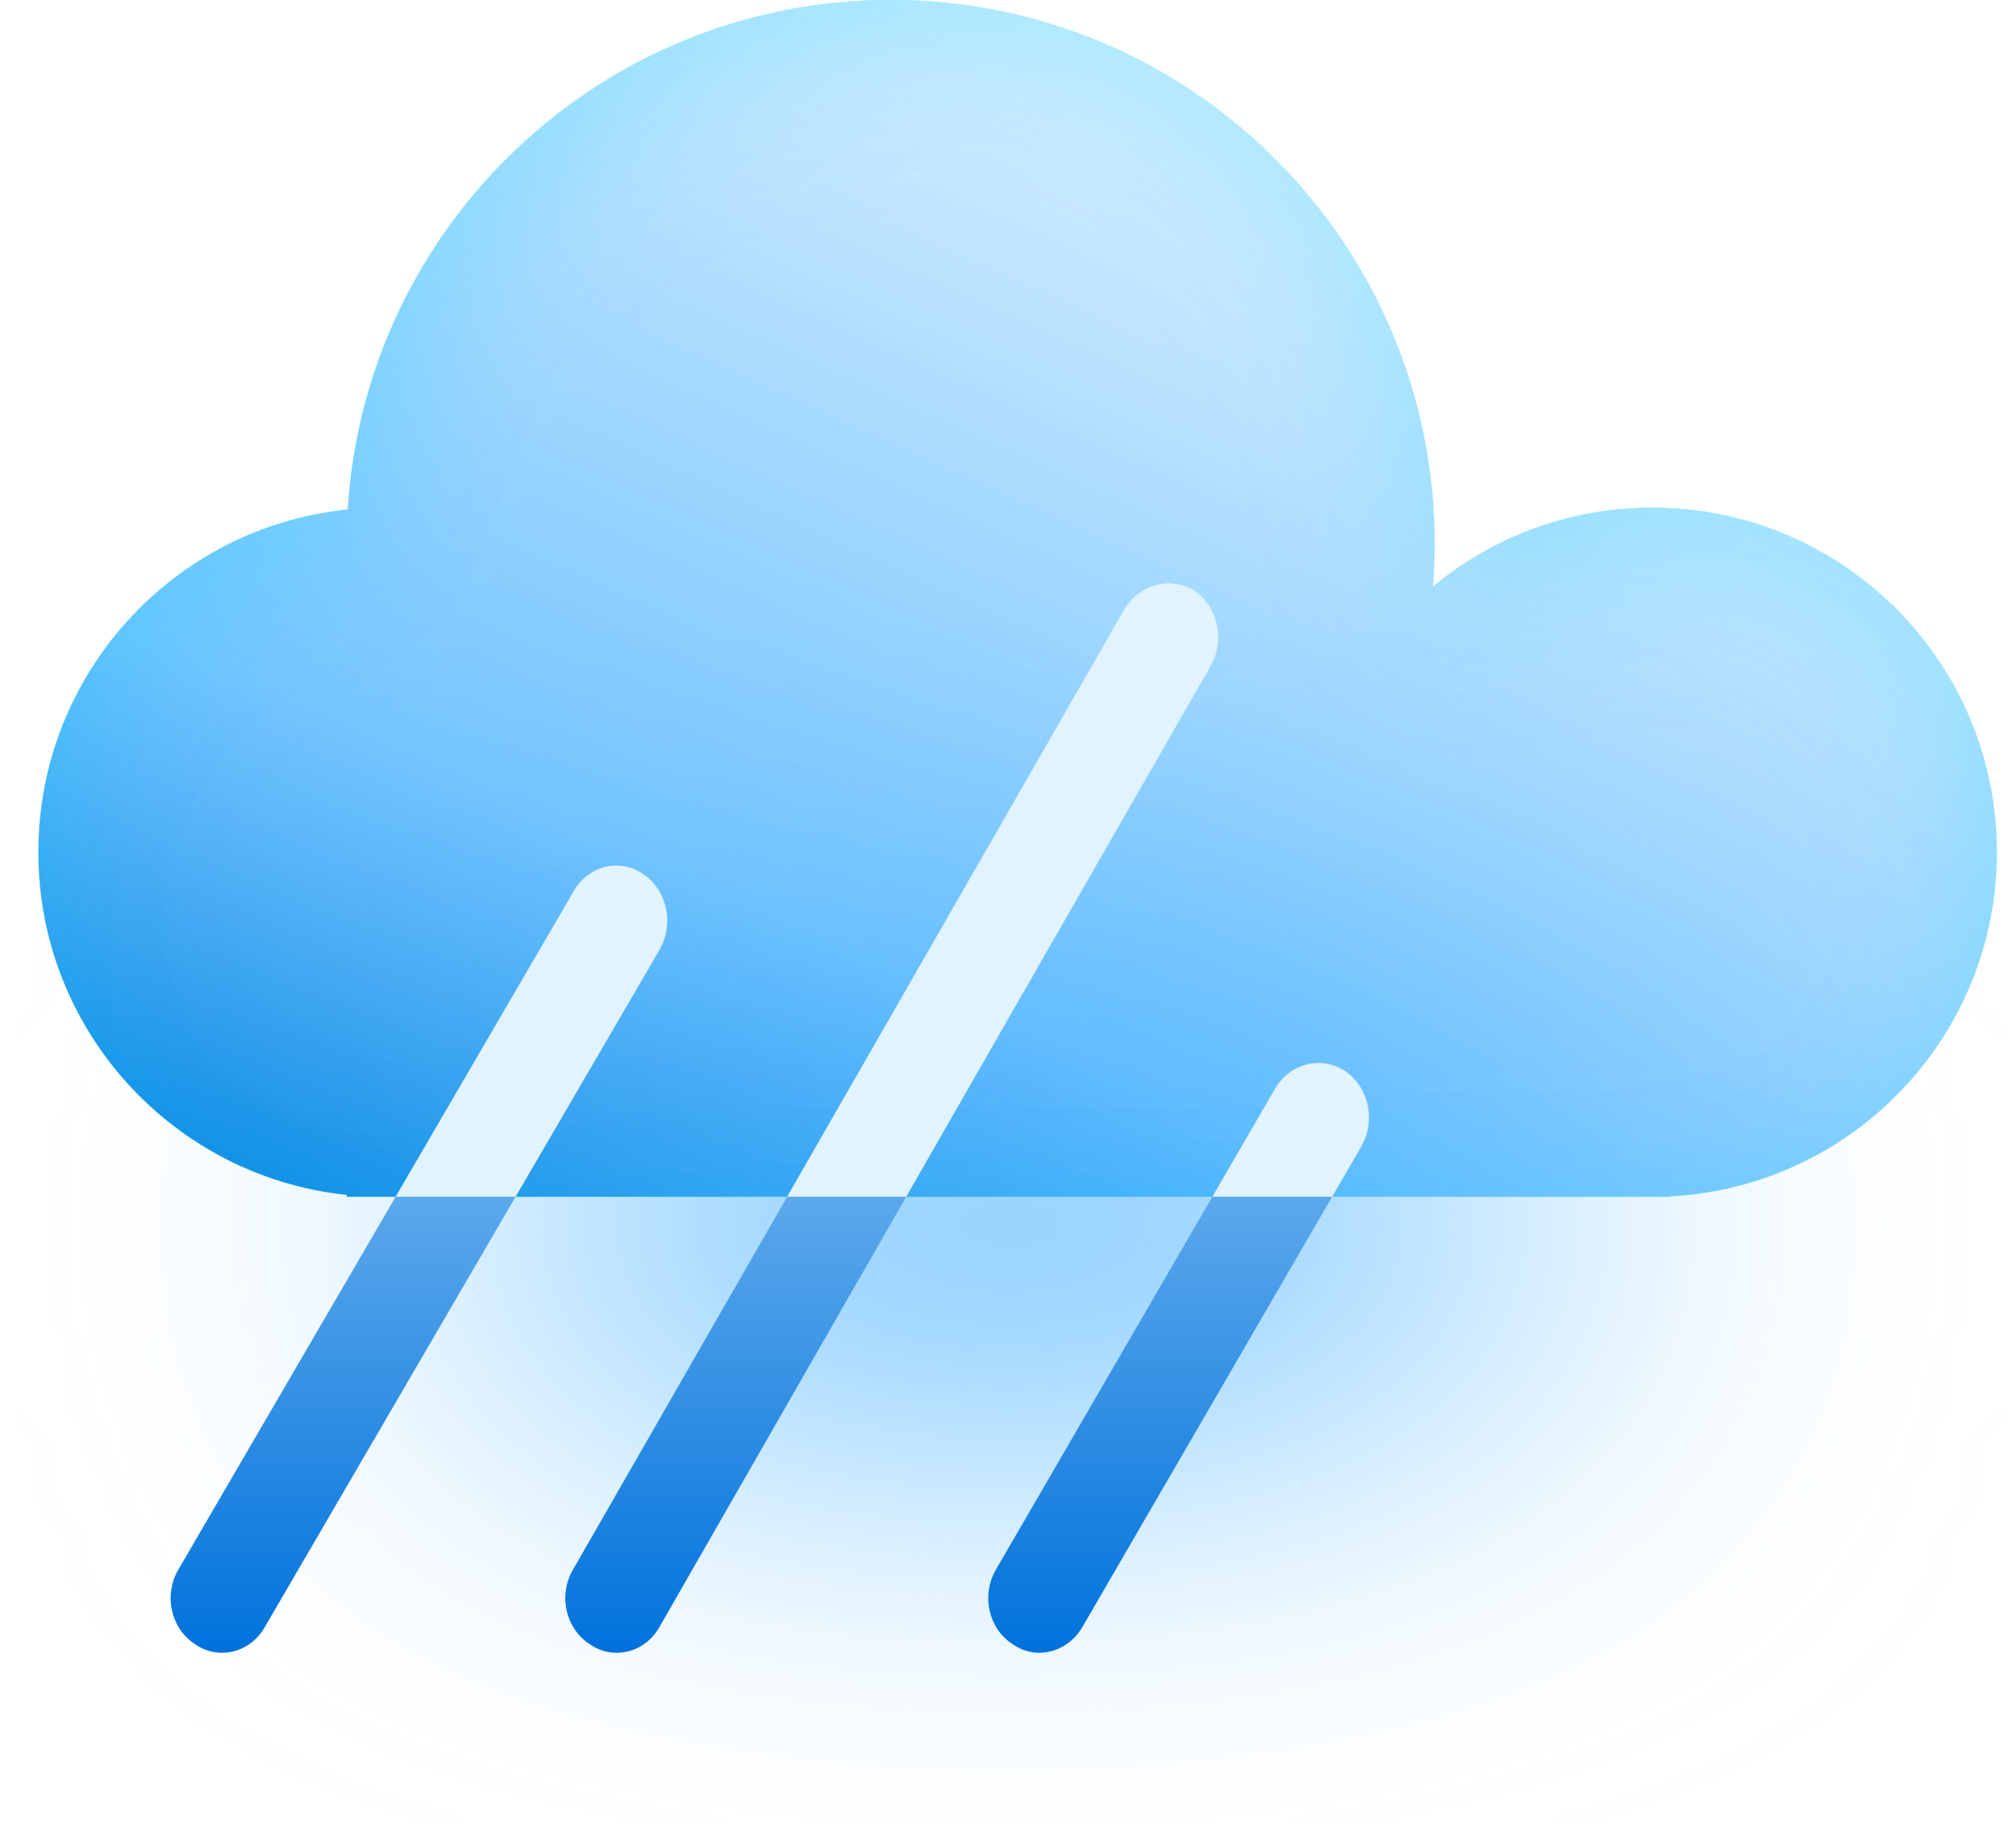
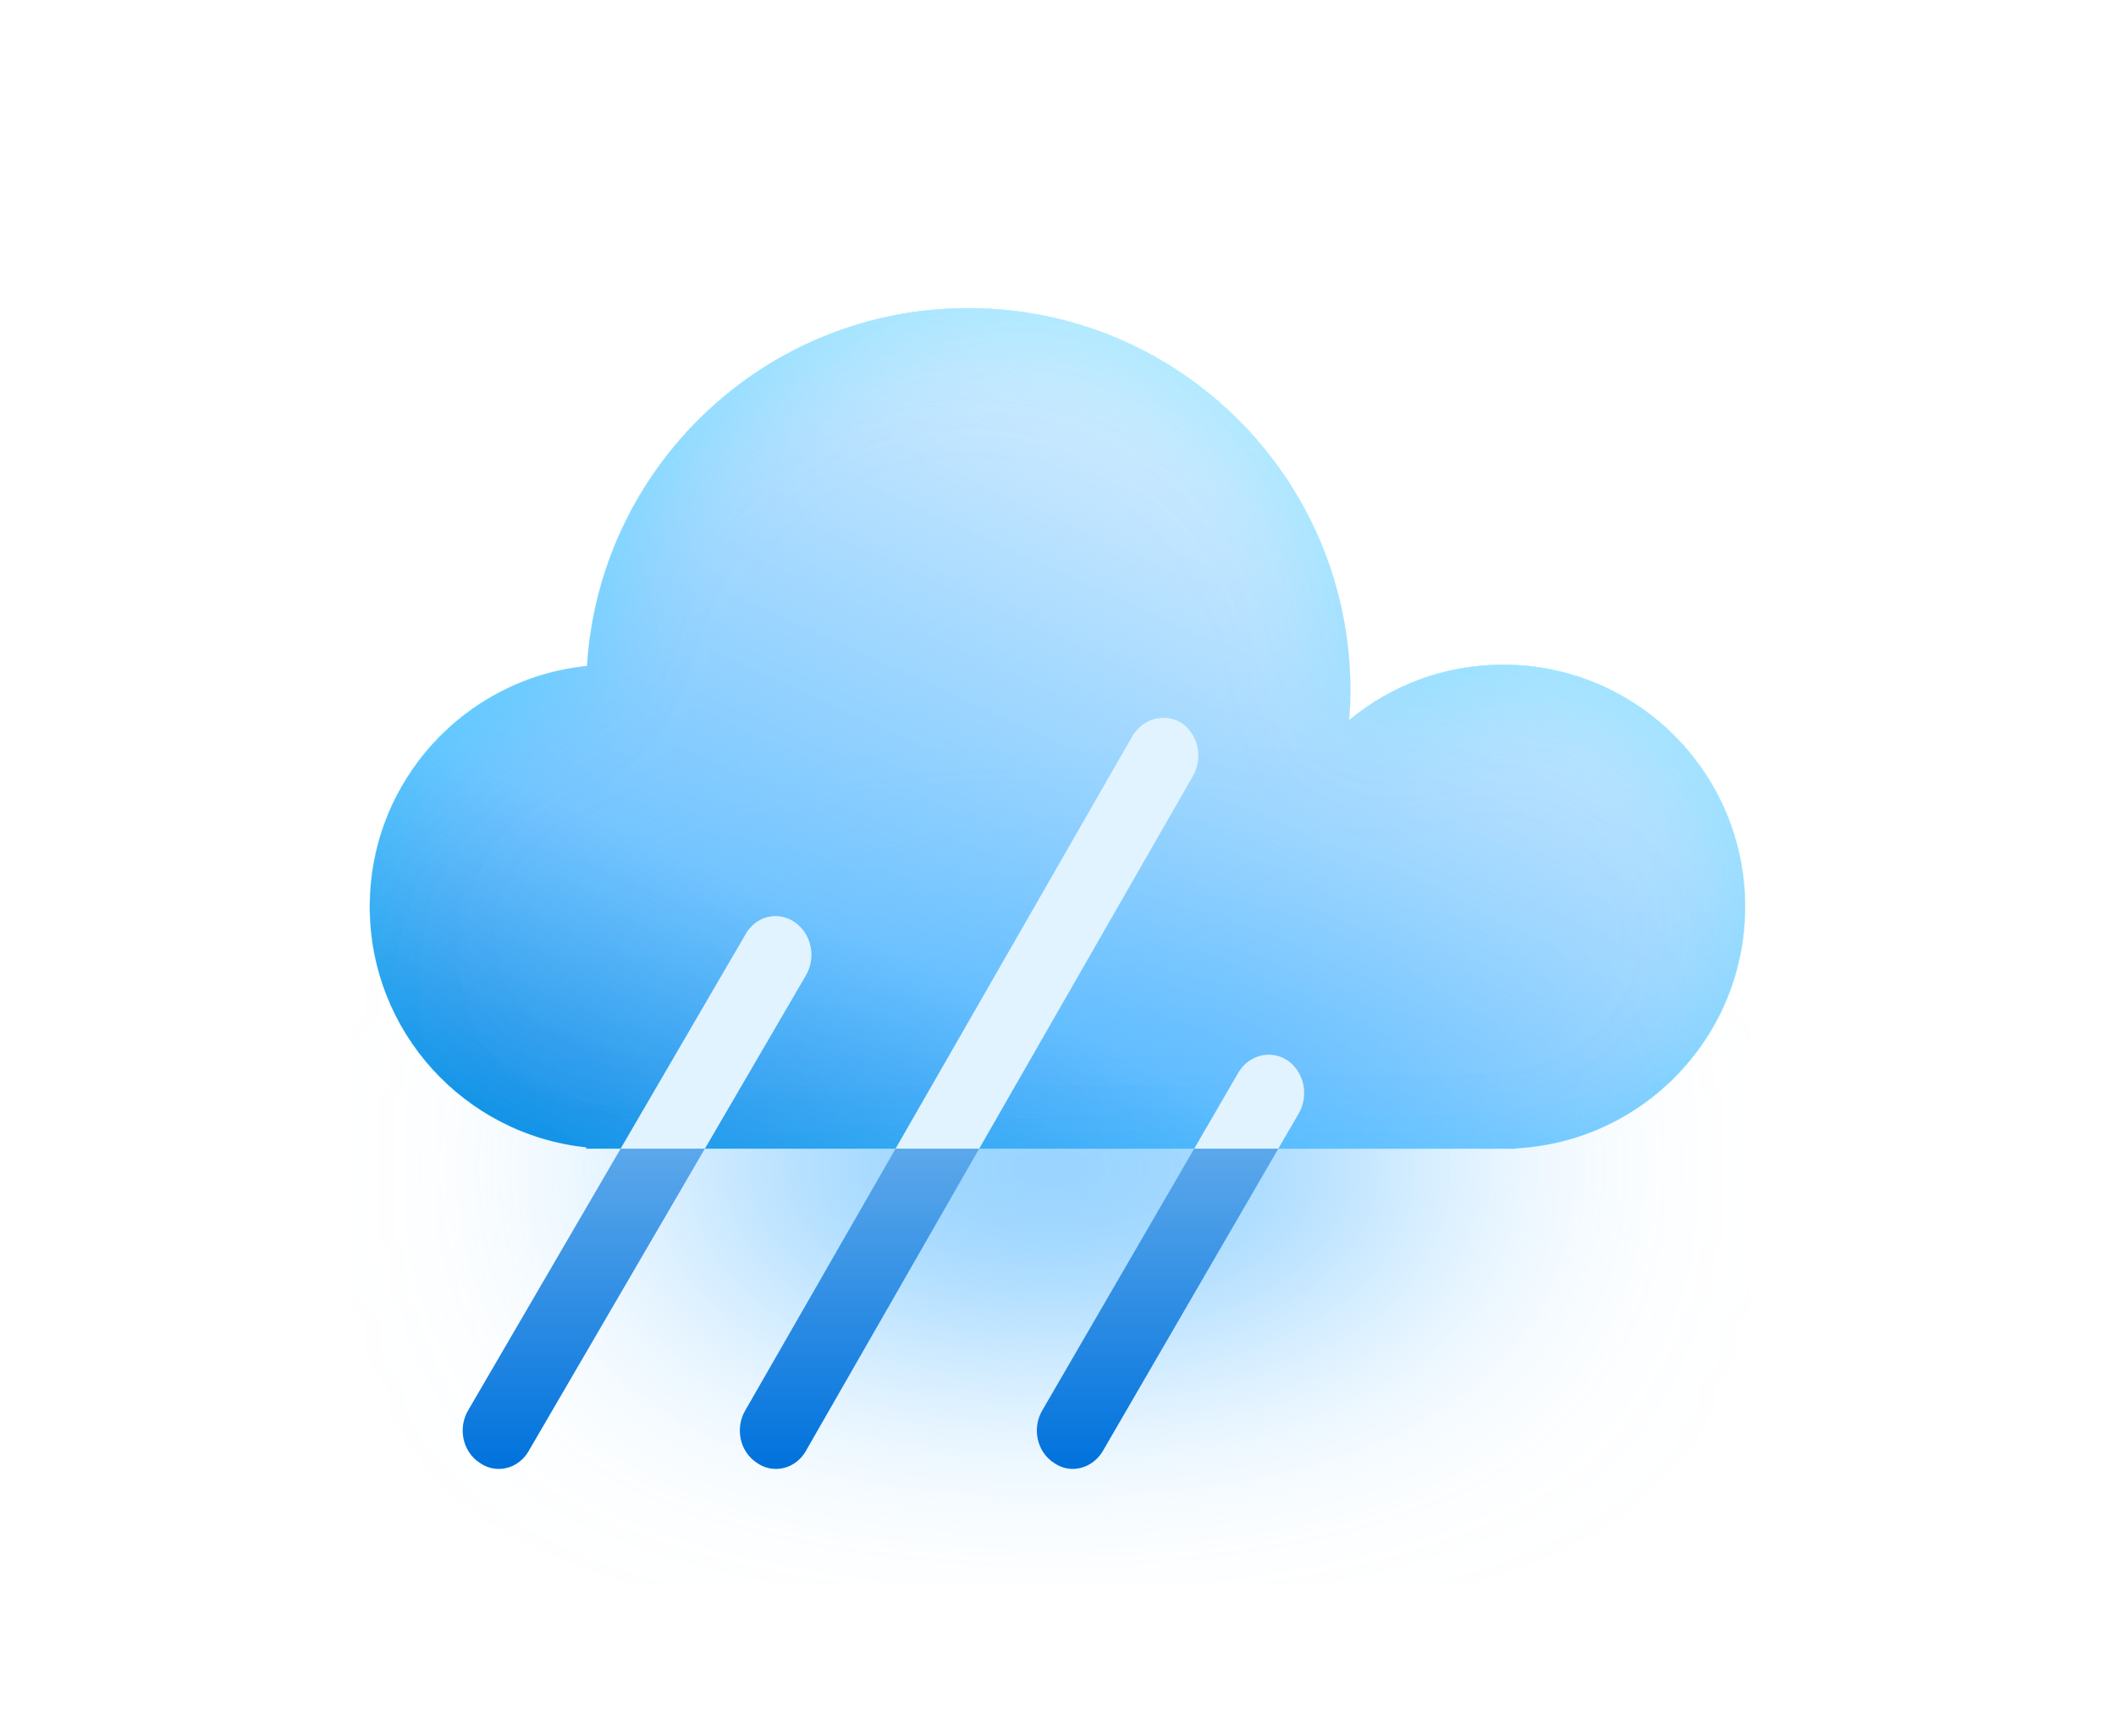
- <svg xmlns="http://www.w3.org/2000/svg" width="105" height="95" viewBox="0 0 105 95" fill="none">
-   <g filter="url(#filter0_f_6001_11919)">
-     <ellipse cx="52.528" cy="63.75" rx="29.75" ry="8.972" fill="#4DB4FF" />
+ <svg xmlns="http://www.w3.org/2000/svg" width="206" height="169" viewBox="0 0 206 169" fill="none">
+   <g filter="url(#filter0_f_4070_3978)">
+     <ellipse cx="102.326" cy="113.682" rx="39.052" ry="11.777" fill="#4DB4FF" />
  </g>
-   <g filter="url(#filter1_bi_6001_11919)">
-     <path fill-rule="evenodd" clip-rule="evenodd" d="M74.722 28.333C74.722 29.078 74.693 29.816 74.637 30.546C77.74 27.984 81.718 26.445 86.055 26.445C95.966 26.445 104 34.478 104 44.389C104 53.983 96.471 61.818 87 62.309V62.333H86.072C86.067 62.333 86.061 62.333 86.055 62.333C86.05 62.333 86.044 62.333 86.039 62.333H19.961C19.956 62.333 19.95 62.333 19.944 62.333C19.939 62.333 19.933 62.333 19.928 62.333H18.055V62.235C9.033 61.291 2 53.661 2 44.389C2 35.097 9.062 27.455 18.111 26.537C19.038 11.726 31.344 0 46.389 0C62.037 0 74.722 12.685 74.722 28.333Z" fill="url(#paint0_linear_6001_11919)" />
+   <g filter="url(#filter1_bi_4070_3978)">
+     <path fill-rule="evenodd" clip-rule="evenodd" d="M131.459 67.192C131.459 68.169 131.422 69.138 131.348 70.096C135.42 66.733 140.642 64.713 146.336 64.713C159.345 64.713 169.891 75.258 169.891 88.267C169.891 100.861 160.009 111.146 147.576 111.79V111.822H146.403C146.38 111.822 146.358 111.822 146.336 111.822C146.314 111.822 146.292 111.822 146.27 111.822H59.621C59.599 111.822 59.577 111.822 59.555 111.822C59.533 111.822 59.511 111.822 59.489 111.822H57.075V111.694C45.232 110.454 36 100.439 36 88.267C36 76.071 45.27 66.039 57.149 64.834C58.365 45.392 74.519 30 94.267 30C114.808 30 131.459 46.651 131.459 67.192Z" fill="url(#paint0_linear_4070_3978)" />
  </g>
-   <path fill-rule="evenodd" clip-rule="evenodd" d="M30.709 85.633C31.124 85.929 31.613 86.086 32.111 86.085C32.563 86.088 33.008 85.965 33.402 85.727C33.795 85.489 34.124 85.145 34.356 84.728L63.049 34.688C63.416 34.047 63.533 33.277 63.376 32.544C63.218 31.81 62.798 31.173 62.207 30.77C61.597 30.401 60.88 30.297 60.202 30.48C59.523 30.662 58.935 31.116 58.559 31.749L29.867 81.714C29.675 82.028 29.545 82.381 29.484 82.751C29.423 83.121 29.432 83.5 29.511 83.866C29.589 84.232 29.736 84.577 29.942 84.881C30.148 85.184 30.408 85.44 30.709 85.633ZM11.556 86.085C11.057 86.086 10.569 85.929 10.153 85.633C9.853 85.44 9.592 85.184 9.386 84.881C9.18 84.577 9.034 84.232 8.955 83.866C8.877 83.5 8.868 83.121 8.929 82.751C8.99 82.381 9.12 82.028 9.311 81.714L29.866 46.445C30.045 46.122 30.283 45.842 30.566 45.621C30.849 45.4 31.17 45.242 31.511 45.158C31.851 45.073 32.204 45.064 32.549 45.13C32.893 45.195 33.221 45.335 33.514 45.541C34.105 45.944 34.525 46.581 34.683 47.314C34.84 48.048 34.723 48.818 34.356 49.459L13.801 84.728C13.569 85.145 13.24 85.489 12.846 85.727C12.453 85.965 12.008 86.088 11.556 86.085ZM54.139 86.085C53.64 86.086 53.152 85.929 52.736 85.633C52.436 85.44 52.175 85.184 51.969 84.881C51.763 84.577 51.617 84.232 51.538 83.866C51.459 83.5 51.45 83.121 51.511 82.751C51.573 82.381 51.703 82.028 51.894 81.714L66.416 56.694C66.791 56.058 67.384 55.607 68.067 55.438C68.75 55.269 69.467 55.395 70.064 55.79C70.655 56.193 71.075 56.83 71.233 57.563C71.39 58.297 71.273 59.067 70.905 59.708L56.384 84.728C56.147 85.14 55.817 85.48 55.424 85.717C55.032 85.954 54.589 86.081 54.139 86.085Z" fill="url(#paint1_linear_6001_11919)" />
-   <path fill-rule="evenodd" clip-rule="evenodd" d="M26.853 62.333H20.606L29.866 46.445C30.046 46.122 30.284 45.842 30.566 45.621C30.849 45.4 31.17 45.242 31.511 45.158C31.852 45.073 32.205 45.064 32.549 45.13C32.893 45.195 33.221 45.335 33.514 45.541C34.106 45.944 34.526 46.581 34.683 47.314C34.841 48.048 34.723 48.818 34.356 49.459L26.853 62.333ZM47.198 62.333H40.996L58.559 31.749C58.936 31.116 59.523 30.662 60.202 30.48C60.88 30.297 61.598 30.401 62.207 30.77C62.799 31.173 63.219 31.81 63.376 32.544C63.534 33.277 63.416 34.047 63.049 34.688L47.198 62.333ZM69.382 62.333H63.143L66.416 56.694C66.791 56.058 67.385 55.607 68.067 55.438C68.75 55.269 69.467 55.395 70.064 55.79C70.655 56.193 71.075 56.83 71.233 57.563C71.39 58.297 71.273 59.067 70.906 59.708L69.382 62.333Z" fill="#E0F3FE" />
+   <path fill-rule="evenodd" clip-rule="evenodd" d="M73.684 142.406C74.23 142.795 74.871 143.002 75.526 143C76.119 143.004 76.703 142.842 77.22 142.53C77.737 142.218 78.168 141.766 78.473 141.219L116.136 75.534C116.618 74.693 116.773 73.681 116.566 72.719C116.359 71.756 115.808 70.919 115.031 70.39C114.231 69.906 113.289 69.77 112.399 70.009C111.508 70.248 110.737 70.845 110.243 71.676L72.579 137.262C72.328 137.675 72.158 138.138 72.077 138.624C71.997 139.109 72.009 139.607 72.112 140.087C72.215 140.568 72.408 141.021 72.678 141.419C72.948 141.818 73.29 142.154 73.684 142.406ZM48.544 143C47.889 143.002 47.248 142.795 46.702 142.406C46.308 142.153 45.966 141.818 45.696 141.419C45.425 141.021 45.233 140.568 45.13 140.087C45.026 139.607 45.015 139.109 45.095 138.623C45.175 138.138 45.346 137.675 45.597 137.262L72.579 90.966C72.814 90.543 73.126 90.175 73.497 89.885C73.868 89.594 74.29 89.388 74.737 89.277C75.185 89.166 75.648 89.153 76.1 89.24C76.552 89.326 76.983 89.509 77.367 89.779C78.144 90.308 78.695 91.145 78.901 92.108C79.108 93.07 78.954 94.082 78.472 94.923L51.491 141.219C51.186 141.766 50.754 142.218 50.237 142.53C49.721 142.842 49.137 143.004 48.544 143ZM104.441 143C103.786 143.002 103.145 142.795 102.599 142.406C102.205 142.154 101.863 141.818 101.592 141.419C101.322 141.021 101.13 140.568 101.026 140.087C100.923 139.607 100.911 139.109 100.992 138.624C101.072 138.138 101.243 137.675 101.494 137.262L120.556 104.42C121.049 103.586 121.827 102.993 122.723 102.771C123.62 102.549 124.561 102.715 125.344 103.233C126.121 103.762 126.672 104.599 126.879 105.561C127.086 106.524 126.931 107.535 126.449 108.377L107.387 141.219C107.076 141.759 106.643 142.206 106.128 142.517C105.612 142.829 105.032 142.995 104.441 143Z" fill="url(#paint1_linear_4070_3978)" />
+   <path fill-rule="evenodd" clip-rule="evenodd" d="M68.623 111.822H60.424L72.579 90.966C72.814 90.543 73.127 90.175 73.498 89.885C73.869 89.594 74.29 89.388 74.738 89.277C75.185 89.166 75.648 89.153 76.1 89.24C76.552 89.326 76.983 89.509 77.367 89.779C78.144 90.308 78.695 91.145 78.902 92.108C79.109 93.07 78.954 94.082 78.472 94.923L68.623 111.822ZM95.329 111.822H87.189L110.243 71.676C110.737 70.845 111.509 70.248 112.399 70.009C113.29 69.77 114.232 69.906 115.032 70.39C115.808 70.919 116.359 71.756 116.566 72.719C116.773 73.681 116.619 74.693 116.137 75.534L95.329 111.822ZM124.45 111.822H116.26L120.556 104.42C121.049 103.586 121.828 102.993 122.724 102.771C123.62 102.549 124.561 102.715 125.345 103.233C126.121 103.762 126.672 104.599 126.879 105.561C127.086 106.524 126.932 107.535 126.45 108.377L124.45 111.822Z" fill="#E0F3FE" />
  <defs>
-     <filter id="filter0_f_6001_11919" x="0.778" y="32.778" width="103.5" height="61.944" filterUnits="userSpaceOnUse" color-interpolation-filters="sRGB">
+     <filter id="filter0_f_4070_3978" x="34.396" y="73.026" width="135.86" height="81.312" filterUnits="userSpaceOnUse" color-interpolation-filters="sRGB">
      <feFlood flood-opacity="0" result="BackgroundImageFix" />
      <feBlend mode="normal" in="SourceGraphic" in2="BackgroundImageFix" result="shape" />
-       <feGaussianBlur stdDeviation="11" result="effect1_foregroundBlur_6001_11919" />
+       <feGaussianBlur stdDeviation="14.439" result="effect1_foregroundBlur_4070_3978" />
    </filter>
-     <filter id="filter1_bi_6001_11919" x="-5" y="-7" width="116" height="76.333" filterUnits="userSpaceOnUse" color-interpolation-filters="sRGB">
+     <filter id="filter1_bi_4070_3978" x="26.811" y="20.811" width="152.268" height="100.2" filterUnits="userSpaceOnUse" color-interpolation-filters="sRGB">
      <feFlood flood-opacity="0" result="BackgroundImageFix" />
-       <feGaussianBlur in="BackgroundImageFix" stdDeviation="3.5" />
-       <feComposite in2="SourceAlpha" operator="in" result="effect1_backgroundBlur_6001_11919" />
-       <feBlend mode="normal" in="SourceGraphic" in2="effect1_backgroundBlur_6001_11919" result="shape" />
+       <feGaussianBlur in="BackgroundImageFix" stdDeviation="4.594" />
+       <feComposite in2="SourceAlpha" operator="in" result="effect1_backgroundBlur_4070_3978" />
+       <feBlend mode="normal" in="SourceGraphic" in2="effect1_backgroundBlur_4070_3978" result="shape" />
      <feColorMatrix in="SourceAlpha" type="matrix" values="0 0 0 0 0 0 0 0 0 0 0 0 0 0 0 0 0 0 127 0" result="hardAlpha" />
-       <feOffset dy="2" />
-       <feGaussianBlur stdDeviation="4" />
+       <feOffset dy="2.625" />
+       <feGaussianBlur stdDeviation="5.251" />
      <feComposite in2="hardAlpha" operator="arithmetic" k2="-1" k3="1" />
      <feColorMatrix type="matrix" values="0 0 0 0 0 0 0 0 0 0.82 0 0 0 0 1 0 0 0 0.25 0" />
-       <feBlend mode="normal" in2="shape" result="effect2_innerShadow_6001_11919" />
+       <feBlend mode="normal" in2="shape" result="effect2_innerShadow_4070_3978" />
    </filter>
-     <linearGradient id="paint0_linear_6001_11919" x1="54.889" y1="84.528" x2="93.139" y2="1.35708e-06" gradientUnits="userSpaceOnUse">
+     <linearGradient id="paint0_linear_4070_3978" x1="105.425" y1="140.956" x2="155.634" y2="30" gradientUnits="userSpaceOnUse">
      <stop stop-color="#0082DF" />
      <stop offset="0.3" stop-color="#48B2FF" stop-opacity="0.75" />
      <stop offset="1" stop-color="#3BADFF" stop-opacity="0" />
    </linearGradient>
-     <linearGradient id="paint1_linear_6001_11919" x1="40.095" y1="30.392" x2="40.095" y2="86.085" gradientUnits="userSpaceOnUse">
+     <linearGradient id="paint1_linear_4070_3978" x1="86.005" y1="69.894" x2="86.005" y2="143" gradientUnits="userSpaceOnUse">
      <stop stop-color="#D7F0FF" />
      <stop offset="1" stop-color="#0072DC" />
    </linearGradient>
  </defs>
</svg>
